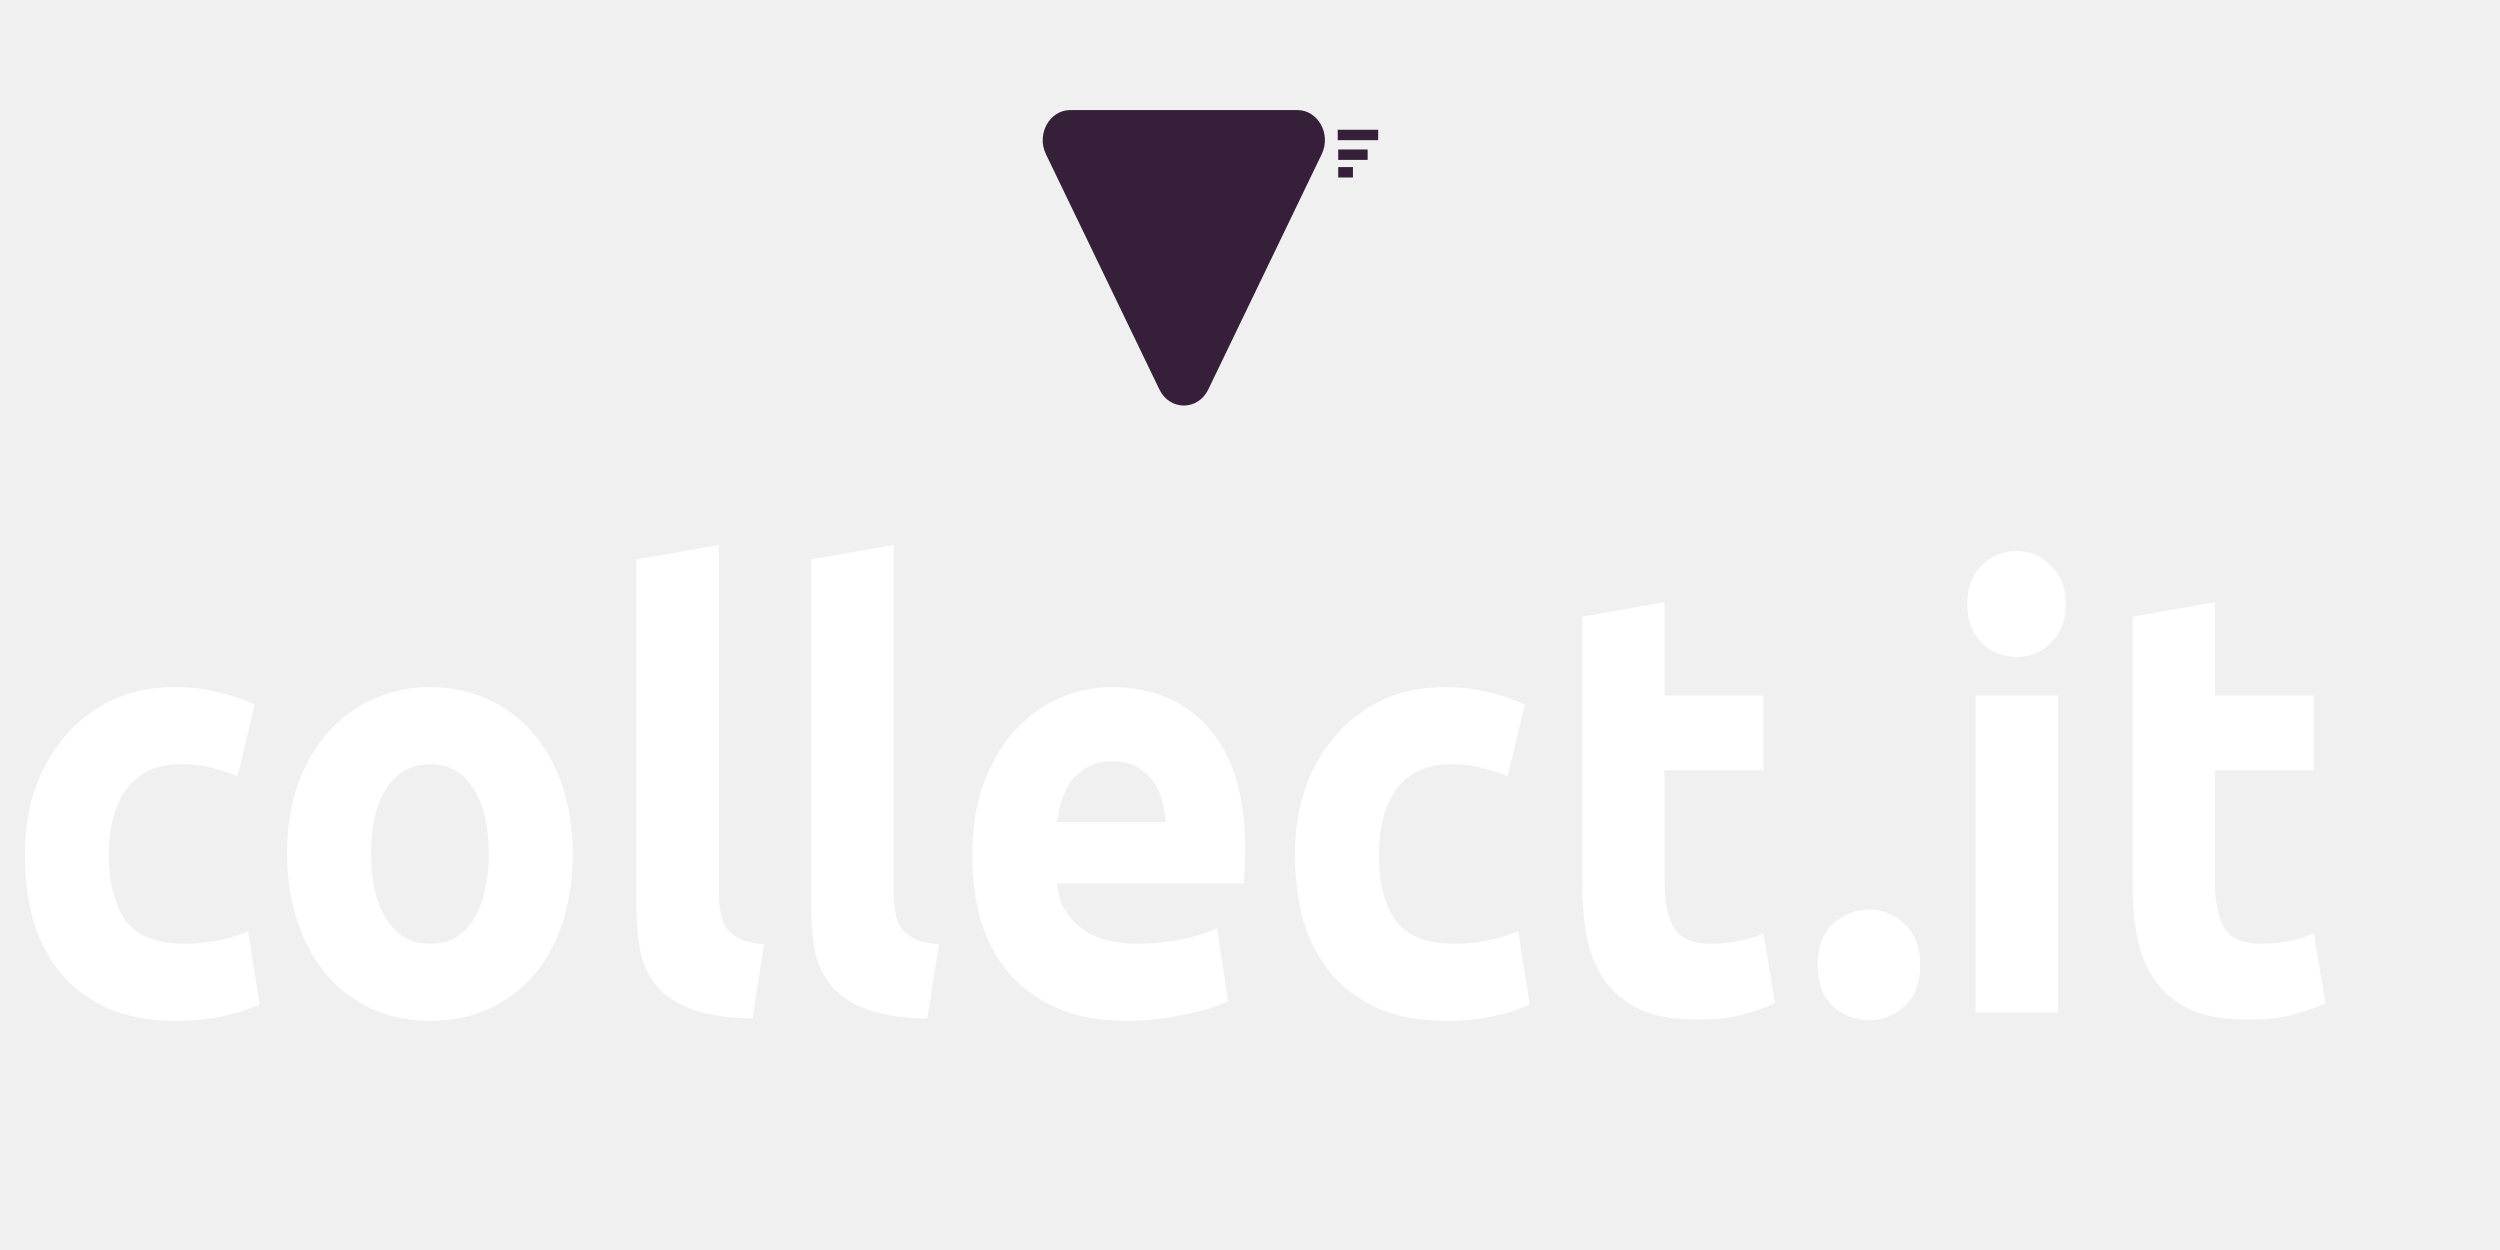
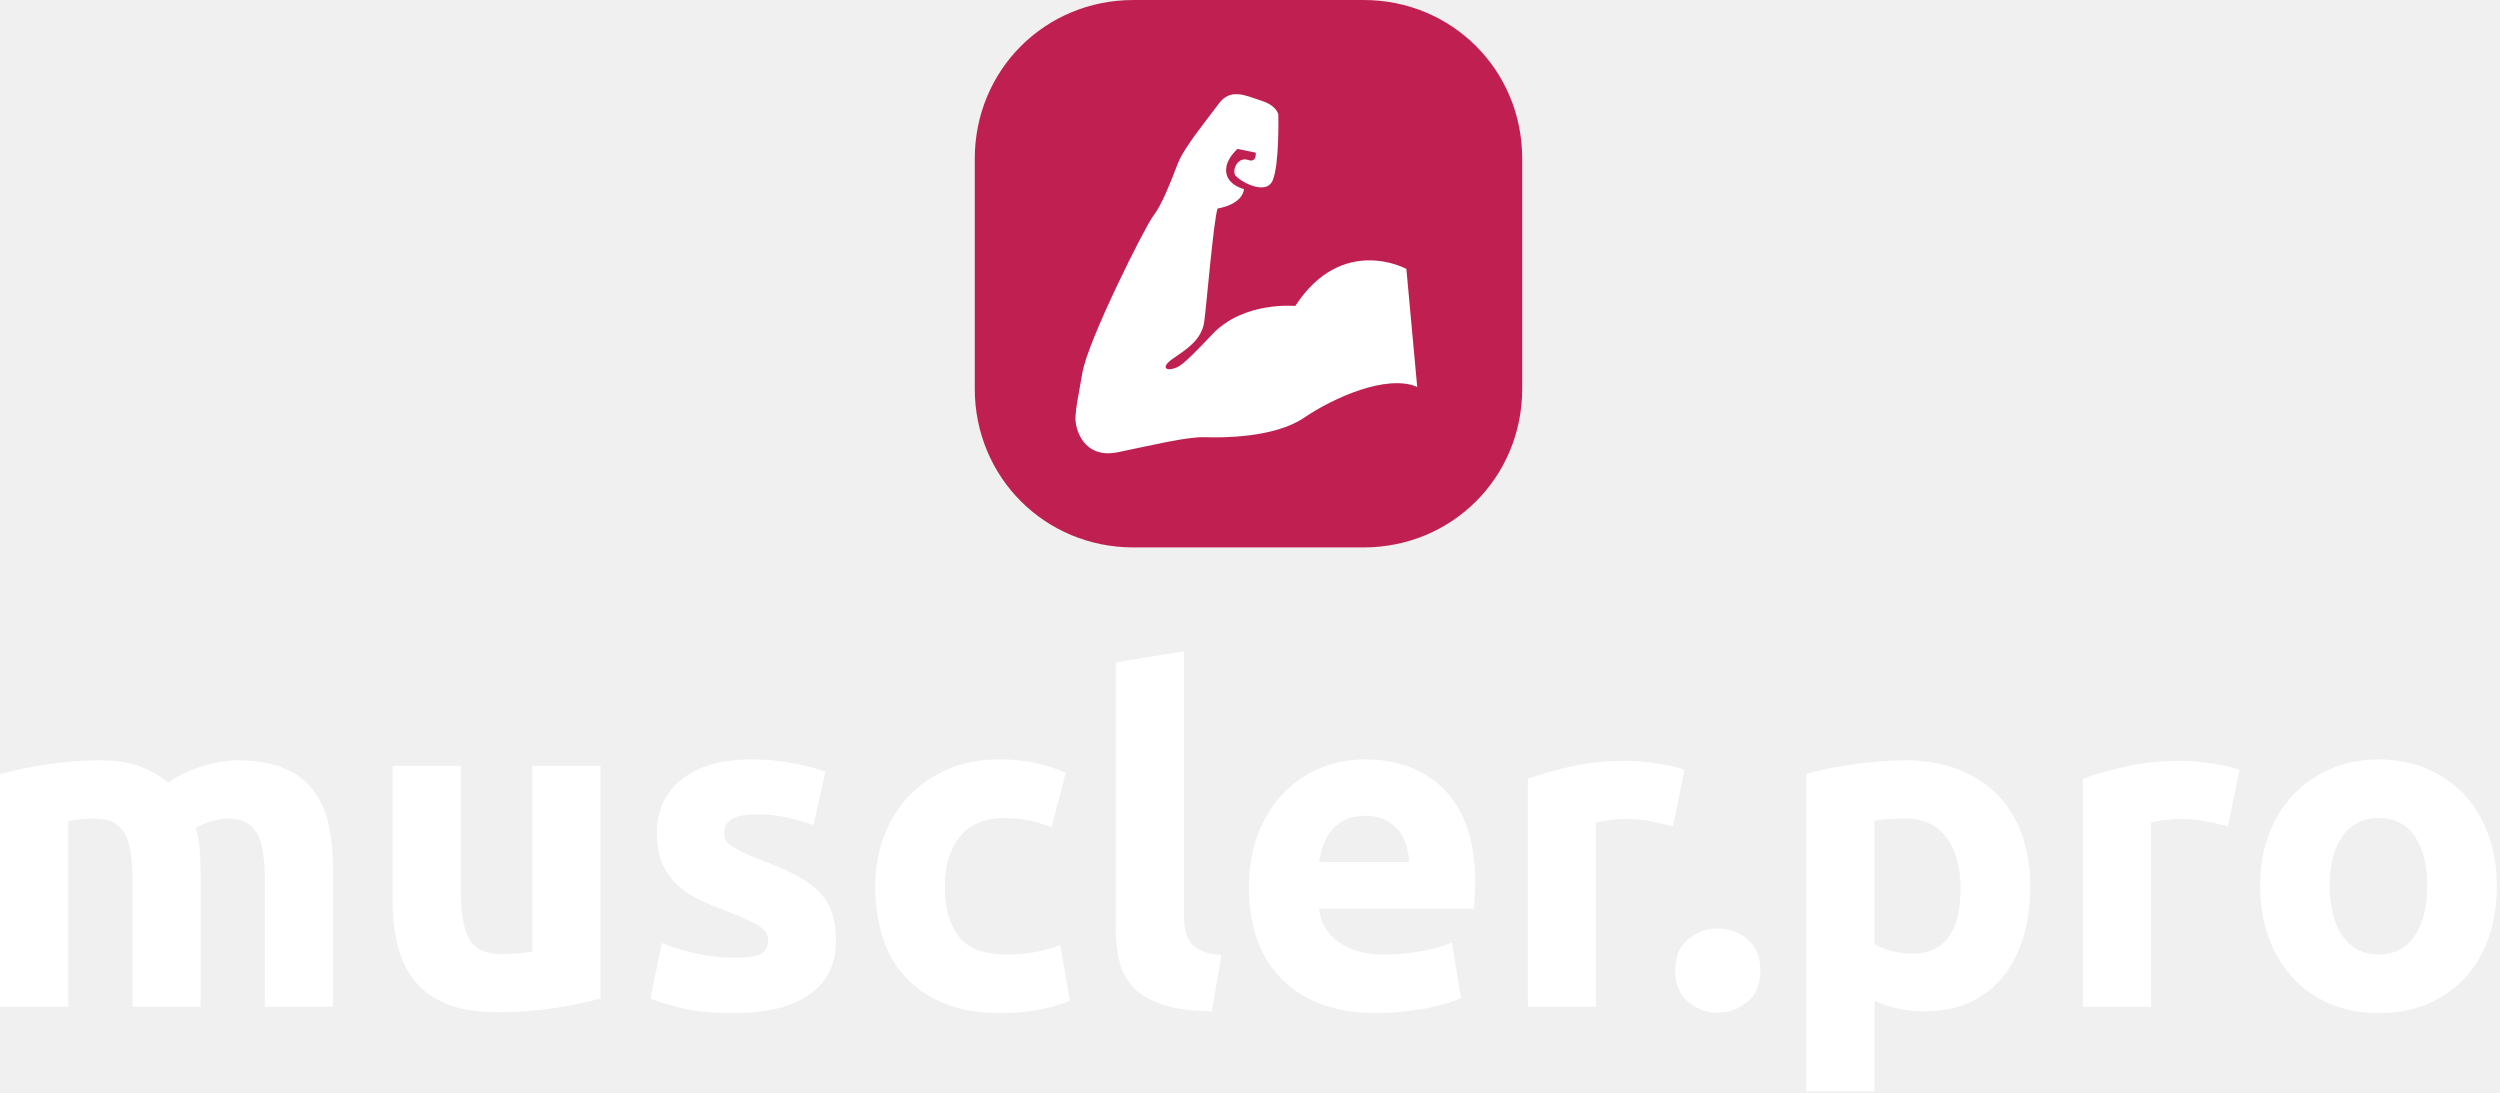
- <svg xmlns="http://www.w3.org/2000/svg" width="120" height="60" viewBox="0 0 120 60" fill="none">
-   <path d="M1.193 40.992C1.193 39.893 1.352 38.862 1.671 37.898C2.007 36.915 2.484 36.066 3.103 35.353C3.722 34.621 4.473 34.042 5.357 33.618C6.241 33.194 7.249 32.982 8.38 32.982C9.123 32.982 9.803 33.059 10.422 33.214C11.041 33.348 11.642 33.551 12.225 33.821L11.403 37.262C11.032 37.108 10.625 36.972 10.183 36.857C9.741 36.741 9.246 36.683 8.698 36.683C7.532 36.683 6.656 37.079 6.073 37.869C5.507 38.659 5.224 39.7 5.224 40.992C5.224 42.361 5.49 43.421 6.02 44.172C6.568 44.924 7.514 45.3 8.857 45.3C9.335 45.3 9.848 45.252 10.396 45.156C10.944 45.059 11.447 44.905 11.907 44.693L12.464 48.221C12.004 48.433 11.43 48.616 10.74 48.77C10.051 48.924 9.291 49.001 8.46 49.001C7.187 49.001 6.091 48.799 5.171 48.394C4.252 47.97 3.492 47.401 2.891 46.688C2.307 45.975 1.874 45.136 1.591 44.172C1.326 43.189 1.193 42.129 1.193 40.992ZM27.49 40.963C27.49 42.158 27.331 43.257 27.013 44.259C26.695 45.242 26.235 46.091 25.634 46.804C25.033 47.498 24.308 48.038 23.459 48.423C22.628 48.809 21.691 49.001 20.648 49.001C19.623 49.001 18.686 48.809 17.837 48.423C17.006 48.038 16.29 47.498 15.689 46.804C15.088 46.091 14.62 45.242 14.284 44.259C13.948 43.257 13.78 42.158 13.78 40.963C13.78 39.768 13.948 38.678 14.284 37.695C14.637 36.712 15.114 35.874 15.716 35.18C16.334 34.486 17.059 33.946 17.89 33.56C18.739 33.175 19.658 32.982 20.648 32.982C21.656 32.982 22.575 33.175 23.406 33.56C24.255 33.946 24.98 34.486 25.581 35.18C26.182 35.874 26.65 36.712 26.986 37.695C27.322 38.678 27.49 39.768 27.49 40.963ZM23.459 40.963C23.459 39.633 23.212 38.592 22.717 37.84C22.239 37.069 21.55 36.683 20.648 36.683C19.747 36.683 19.048 37.069 18.553 37.84C18.058 38.592 17.811 39.633 17.811 40.963C17.811 42.293 18.058 43.353 18.553 44.144C19.048 44.915 19.747 45.3 20.648 45.3C21.55 45.3 22.239 44.915 22.717 44.144C23.212 43.353 23.459 42.293 23.459 40.963ZM36.12 48.886C34.971 48.867 34.034 48.732 33.309 48.481C32.602 48.23 32.036 47.883 31.612 47.44C31.205 46.977 30.922 46.428 30.763 45.792C30.622 45.136 30.551 44.404 30.551 43.594V26.852L34.502 26.158V42.727C34.502 43.112 34.529 43.459 34.582 43.768C34.635 44.076 34.732 44.336 34.874 44.548C35.033 44.761 35.254 44.934 35.537 45.069C35.82 45.204 36.2 45.291 36.677 45.329L36.12 48.886ZM44.511 48.886C43.362 48.867 42.425 48.732 41.7 48.481C40.993 48.23 40.427 47.883 40.003 47.44C39.596 46.977 39.313 46.428 39.154 45.792C39.013 45.136 38.942 44.404 38.942 43.594V26.852L42.893 26.158V42.727C42.893 43.112 42.92 43.459 42.973 43.768C43.026 44.076 43.123 44.336 43.265 44.548C43.424 44.761 43.645 44.934 43.928 45.069C44.211 45.204 44.591 45.291 45.068 45.329L44.511 48.886ZM46.67 41.108C46.67 39.758 46.856 38.582 47.227 37.58C47.616 36.558 48.12 35.71 48.738 35.035C49.357 34.361 50.064 33.85 50.86 33.503C51.673 33.156 52.504 32.982 53.353 32.982C55.333 32.982 56.898 33.647 58.047 34.977C59.196 36.288 59.77 38.226 59.77 40.789C59.77 41.04 59.762 41.319 59.744 41.628C59.726 41.917 59.709 42.177 59.691 42.409H50.727C50.816 43.295 51.196 43.999 51.868 44.52C52.539 45.04 53.441 45.3 54.573 45.3C55.297 45.3 56.005 45.233 56.694 45.098C57.401 44.944 57.976 44.761 58.418 44.548L58.948 48.047C58.736 48.163 58.453 48.279 58.1 48.394C57.746 48.51 57.348 48.606 56.906 48.683C56.482 48.78 56.022 48.857 55.527 48.915C55.032 48.972 54.537 49.001 54.042 49.001C52.787 49.001 51.691 48.799 50.754 48.394C49.834 47.989 49.066 47.44 48.447 46.746C47.846 46.033 47.395 45.194 47.094 44.23C46.811 43.267 46.67 42.225 46.67 41.108ZM55.952 39.459C55.934 39.093 55.872 38.736 55.766 38.389C55.678 38.042 55.527 37.734 55.315 37.464C55.121 37.194 54.864 36.972 54.546 36.799C54.246 36.626 53.865 36.539 53.406 36.539C52.964 36.539 52.584 36.626 52.266 36.799C51.947 36.953 51.682 37.165 51.47 37.435C51.258 37.705 51.09 38.023 50.966 38.389C50.86 38.736 50.78 39.093 50.727 39.459H55.952ZM62.157 40.992C62.157 39.893 62.316 38.862 62.634 37.898C62.97 36.915 63.447 36.066 64.066 35.353C64.685 34.621 65.436 34.042 66.32 33.618C67.204 33.194 68.212 32.982 69.343 32.982C70.086 32.982 70.767 33.059 71.385 33.214C72.004 33.348 72.605 33.551 73.189 33.821L72.367 37.262C71.995 37.108 71.589 36.972 71.147 36.857C70.704 36.741 70.21 36.683 69.662 36.683C68.495 36.683 67.62 37.079 67.036 37.869C66.471 38.659 66.188 39.7 66.188 40.992C66.188 42.361 66.453 43.421 66.983 44.172C67.531 44.924 68.477 45.3 69.821 45.3C70.298 45.3 70.811 45.252 71.359 45.156C71.907 45.059 72.411 44.905 72.871 44.693L73.427 48.221C72.968 48.433 72.393 48.616 71.704 48.77C71.014 48.924 70.254 49.001 69.423 49.001C68.15 49.001 67.054 48.799 66.135 48.394C65.215 47.97 64.455 47.401 63.854 46.688C63.271 45.975 62.837 45.136 62.554 44.172C62.289 43.189 62.157 42.129 62.157 40.992ZM75.947 29.599L79.898 28.905V33.387H84.645V36.972H79.898V42.322C79.898 43.228 80.039 43.951 80.322 44.491C80.623 45.03 81.216 45.3 82.099 45.3C82.523 45.3 82.957 45.262 83.399 45.185C83.858 45.088 84.274 44.963 84.645 44.809L85.202 48.163C84.725 48.375 84.194 48.558 83.611 48.712C83.027 48.867 82.311 48.944 81.463 48.944C80.384 48.944 79.492 48.789 78.784 48.481C78.077 48.153 77.511 47.71 77.087 47.151C76.663 46.572 76.362 45.879 76.185 45.069C76.026 44.259 75.947 43.363 75.947 42.38V29.599ZM92.175 46.312C92.175 47.18 91.919 47.845 91.406 48.307C90.911 48.751 90.345 48.972 89.709 48.972C89.073 48.972 88.498 48.751 87.985 48.307C87.49 47.845 87.243 47.18 87.243 46.312C87.243 45.445 87.49 44.789 87.985 44.346C88.498 43.883 89.073 43.652 89.709 43.652C90.345 43.652 90.911 43.883 91.406 44.346C91.919 44.789 92.175 45.445 92.175 46.312ZM98.781 48.597H94.829V33.387H98.781V48.597ZM99.152 28.992C99.152 29.782 98.913 30.409 98.436 30.871C97.976 31.315 97.428 31.536 96.792 31.536C96.155 31.536 95.598 31.315 95.121 30.871C94.661 30.409 94.431 29.782 94.431 28.992C94.431 28.201 94.661 27.585 95.121 27.141C95.598 26.678 96.155 26.447 96.792 26.447C97.428 26.447 97.976 26.678 98.436 27.141C98.913 27.585 99.152 28.201 99.152 28.992ZM102.363 29.599L106.314 28.905V33.387H111.061V36.972H106.314V42.322C106.314 43.228 106.455 43.951 106.738 44.491C107.039 45.03 107.631 45.3 108.515 45.3C108.939 45.3 109.372 45.262 109.815 45.185C110.274 45.088 110.69 44.963 111.061 44.809L111.618 48.163C111.141 48.375 110.61 48.558 110.027 48.712C109.443 48.867 108.727 48.944 107.879 48.944C106.8 48.944 105.908 48.789 105.2 48.481C104.493 48.153 103.927 47.71 103.503 47.151C103.079 46.572 102.778 45.879 102.601 45.069C102.442 44.259 102.363 43.363 102.363 42.38V29.599Z" fill="white" />
-   <path d="M55.65 18.693C56.147 19.724 57.5 19.724 57.997 18.693L63.443 7.4C63.907 6.438 63.267 5.282 62.27 5.282H51.377C50.38 5.282 49.74 6.438 50.204 7.4L55.65 18.693Z" fill="#351F39" />
-   <path d="M64.211 6.478H66.152" stroke="#351F39" stroke-width="0.5" />
-   <path d="M64.235 7.425H65.647" stroke="#351F39" stroke-width="0.5" />
-   <path d="M64.235 8.27H64.941" stroke="#351F39" stroke-width="0.5" />
+ <svg xmlns="http://www.w3.org/2000/svg" width="396" height="173" viewBox="0 0 396 173" fill="none">
+   <g clip-path="url(#clip0_1_4)">
+     <g clip-path="url(#clip1_1_4)">
+       <g clip-path="url(#clip2_1_4)">
+         <g clip-path="url(#clip3_1_4)">
+           <g clip-path="url(#clip4_1_4)">
+             <path d="M20.98 159.467V139.227C20.98 135.745 20.535 133.278 19.645 131.827C18.746 130.377 17.208 129.651 15.031 129.651C14.354 129.651 13.653 129.685 12.928 129.753C12.202 129.83 11.501 129.917 10.824 130.014V159.467H0.015V122.614C0.933 122.372 2.012 122.116 3.25 121.845C4.479 121.584 5.784 121.342 7.168 121.12C8.541 120.907 9.953 120.738 11.404 120.612C12.855 120.496 14.282 120.438 15.684 120.438C18.441 120.438 20.68 120.786 22.402 121.482C24.114 122.189 25.526 123.025 26.639 123.993C28.186 122.88 29.966 122.01 31.978 121.381C33.98 120.752 35.828 120.438 37.521 120.438C40.568 120.438 43.068 120.859 45.022 121.7C46.986 122.551 48.548 123.751 49.708 125.298C50.869 126.846 51.667 128.684 52.102 130.812C52.538 132.94 52.755 135.31 52.755 137.921V159.467H41.946V139.227C41.946 135.745 41.501 133.278 40.611 131.827C39.712 130.377 38.174 129.651 35.997 129.651C35.417 129.651 34.609 129.796 33.574 130.086C32.53 130.377 31.669 130.739 30.992 131.175C31.33 132.287 31.548 133.462 31.645 134.7C31.741 135.929 31.79 137.244 31.79 138.647V159.467H20.98ZM95.122 121.308V158.162C93.284 158.694 90.915 159.192 88.013 159.656C85.111 160.111 82.064 160.338 78.872 160.338C75.632 160.338 72.933 159.903 70.776 159.032C68.628 158.162 66.926 156.938 65.668 155.361C64.411 153.794 63.516 151.923 62.984 149.746C62.452 147.57 62.186 145.176 62.186 142.564V121.308H72.996V141.258C72.996 144.741 73.455 147.256 74.374 148.803C75.293 150.351 77.01 151.125 79.525 151.125C80.299 151.125 81.121 151.086 81.991 151.009C82.862 150.941 83.636 150.859 84.313 150.762V121.308H95.122ZM116.233 151.705C118.216 151.705 119.618 151.512 120.441 151.125C121.263 150.738 121.674 149.988 121.674 148.876C121.674 148.005 121.142 147.241 120.078 146.583C119.014 145.935 117.394 145.2 115.217 144.378C113.525 143.749 111.987 143.096 110.603 142.419C109.23 141.742 108.059 140.93 107.092 139.982C106.125 139.043 105.375 137.921 104.843 136.616C104.311 135.31 104.045 133.738 104.045 131.9C104.045 128.321 105.375 125.492 108.035 123.412C110.695 121.333 114.347 120.293 118.99 120.293C121.311 120.293 123.536 120.496 125.664 120.902C127.792 121.318 129.485 121.768 130.742 122.251L128.856 130.667C127.598 130.231 126.23 129.845 124.75 129.506C123.28 129.167 121.626 128.998 119.788 128.998C116.402 128.998 114.71 129.941 114.71 131.827C114.71 132.263 114.782 132.65 114.927 132.988C115.072 133.327 115.362 133.656 115.798 133.975C116.233 134.284 116.823 134.618 117.568 134.976C118.322 135.344 119.28 135.745 120.441 136.18C122.81 137.051 124.769 137.907 126.317 138.748C127.864 139.6 129.083 140.518 129.973 141.505C130.873 142.501 131.501 143.604 131.859 144.813C132.227 146.022 132.411 147.425 132.411 149.021C132.411 152.793 130.994 155.647 128.16 157.581C125.335 159.516 121.335 160.483 116.16 160.483C112.775 160.483 109.955 160.193 107.702 159.613C105.457 159.032 103.9 158.549 103.03 158.162L104.843 149.384C106.681 150.109 108.567 150.675 110.502 151.081C112.436 151.497 114.347 151.705 116.233 151.705ZM138.635 140.388C138.635 137.631 139.085 135.029 139.984 132.582C140.874 130.144 142.166 128.016 143.858 126.198C145.551 124.389 147.607 122.953 150.025 121.889C152.443 120.825 155.2 120.293 158.295 120.293C160.326 120.293 162.188 120.472 163.881 120.83C165.574 121.197 167.218 121.719 168.814 122.397L166.565 131.029C165.55 130.643 164.437 130.304 163.228 130.014C162.019 129.724 160.665 129.579 159.166 129.579C155.974 129.579 153.594 130.57 152.027 132.553C150.45 134.536 149.662 137.148 149.662 140.388C149.662 143.822 150.402 146.482 151.882 148.368C153.352 150.254 155.925 151.197 159.601 151.197C160.907 151.197 162.309 151.076 163.809 150.835C165.308 150.593 166.686 150.206 167.944 149.674L169.467 158.524C168.21 159.056 166.638 159.516 164.752 159.903C162.865 160.29 160.786 160.483 158.513 160.483C155.03 160.483 152.032 159.961 149.517 158.916C147.002 157.881 144.937 156.469 143.322 154.679C141.697 152.89 140.512 150.772 139.767 148.324C139.012 145.887 138.635 143.241 138.635 140.388ZM193.48 151.27L191.956 160.193C188.813 160.145 186.264 159.806 184.31 159.177C182.346 158.549 180.799 157.668 179.667 156.537C178.526 155.395 177.752 154.012 177.346 152.387C176.93 150.772 176.722 148.948 176.722 146.917V104.913L187.531 103.172V144.741C187.531 145.708 187.604 146.578 187.749 147.352C187.894 148.126 188.174 148.779 188.59 149.311C188.996 149.843 189.587 150.278 190.36 150.617C191.134 150.955 192.174 151.173 193.48 151.27ZM197.833 140.678C197.833 137.293 198.35 134.333 199.385 131.798C200.43 129.255 201.798 127.136 203.491 125.443C205.184 123.751 207.128 122.469 209.324 121.599C211.529 120.728 213.793 120.293 216.114 120.293C221.531 120.293 225.811 121.947 228.955 125.255C232.098 128.573 233.67 133.448 233.67 139.88C233.67 140.509 233.646 141.196 233.598 141.94C233.549 142.695 233.501 143.362 233.453 143.943H208.932C209.174 146.167 210.214 147.933 212.052 149.238C213.889 150.544 216.356 151.197 219.451 151.197C221.434 151.197 223.378 151.013 225.284 150.646C227.199 150.288 228.761 149.843 229.97 149.311L231.421 158.089C230.841 158.379 230.067 158.669 229.1 158.96C228.133 159.25 227.054 159.506 225.864 159.729C224.684 159.941 223.417 160.12 222.063 160.265C220.709 160.411 219.354 160.483 218 160.483C214.566 160.483 211.578 159.975 209.034 158.96C206.499 157.944 204.396 156.551 202.722 154.781C201.058 153.021 199.825 150.931 199.022 148.513C198.229 146.095 197.833 143.483 197.833 140.678ZM208.932 136.543H223.224C223.175 135.624 223.016 134.729 222.745 133.859C222.484 132.988 222.073 132.214 221.512 131.537C220.96 130.86 220.259 130.304 219.408 129.869C218.566 129.433 217.517 129.216 216.259 129.216C215.05 129.216 214.01 129.419 213.14 129.825C212.269 130.241 211.544 130.788 210.963 131.465C210.383 132.142 209.933 132.925 209.614 133.815C209.304 134.715 209.077 135.624 208.932 136.543ZM266.824 121.961L265.01 130.884C264.043 130.643 262.906 130.386 261.6 130.115C260.295 129.854 258.892 129.724 257.393 129.724C256.716 129.724 255.903 129.782 254.955 129.898C254.017 130.024 253.306 130.159 252.822 130.304V159.467H242.013V123.34C243.948 122.663 246.23 122.019 248.861 121.41C251.502 120.81 254.442 120.51 257.683 120.51C258.263 120.51 258.965 120.544 259.787 120.612C260.609 120.689 261.431 120.786 262.253 120.902C263.075 121.028 263.898 121.173 264.72 121.337C265.542 121.511 266.243 121.719 266.824 121.961ZM278.852 153.736C278.852 155.913 278.165 157.567 276.791 158.698C275.408 159.84 273.846 160.411 272.105 160.411C270.364 160.411 268.807 159.84 267.433 158.698C266.05 157.567 265.358 155.913 265.358 153.736C265.358 151.56 266.05 149.901 267.433 148.76C268.807 147.628 270.364 147.062 272.105 147.062C273.846 147.062 275.408 147.628 276.791 148.76C278.165 149.901 278.852 151.56 278.852 153.736ZM310.554 140.678C310.554 137.341 309.805 134.666 308.305 132.655C306.806 130.652 304.581 129.651 301.631 129.651C300.664 129.651 299.769 129.685 298.947 129.753C298.125 129.83 297.448 129.917 296.916 130.014V149.529C297.593 149.964 298.478 150.327 299.571 150.617C300.654 150.907 301.752 151.052 302.864 151.052C307.991 151.052 310.554 147.594 310.554 140.678ZM321.581 140.388C321.581 143.338 321.219 146.022 320.493 148.44C319.768 150.859 318.704 152.938 317.301 154.679C315.899 156.421 314.157 157.775 312.078 158.742C309.998 159.709 307.604 160.193 304.896 160.193C303.396 160.193 301.994 160.048 300.688 159.758C299.382 159.467 298.125 159.056 296.916 158.524V172.888H286.106V122.614C287.074 122.324 288.186 122.043 289.443 121.773C290.701 121.511 292.021 121.284 293.404 121.091C294.778 120.897 296.181 120.738 297.612 120.612C299.034 120.496 300.398 120.438 301.704 120.438C304.847 120.438 307.652 120.907 310.119 121.845C312.586 122.793 314.665 124.123 316.358 125.835C318.051 127.557 319.347 129.651 320.246 132.118C321.136 134.584 321.581 137.341 321.581 140.388ZM354.735 121.961L352.921 130.884C351.954 130.643 350.817 130.386 349.511 130.115C348.206 129.854 346.803 129.724 345.304 129.724C344.627 129.724 343.814 129.782 342.866 129.898C341.928 130.024 341.217 130.159 340.733 130.304V159.467H329.924V123.34C331.859 122.663 334.141 122.019 336.772 121.41C339.413 120.81 342.354 120.51 345.594 120.51C346.174 120.51 346.876 120.544 347.698 120.612C348.52 120.689 349.342 120.786 350.164 120.902C350.987 121.028 351.809 121.173 352.631 121.337C353.453 121.511 354.154 121.719 354.735 121.961ZM395.505 140.315C395.505 143.314 395.07 146.056 394.2 148.542C393.329 151.038 392.072 153.166 390.427 154.926C388.783 156.696 386.81 158.065 384.508 159.032C382.215 159.999 379.642 160.483 376.789 160.483C373.984 160.483 371.43 159.999 369.128 159.032C366.835 158.065 364.867 156.696 363.223 154.926C361.578 153.166 360.297 151.038 359.378 148.542C358.459 146.056 357.999 143.314 357.999 140.315C357.999 137.317 358.468 134.584 359.407 132.118C360.355 129.651 361.66 127.547 363.324 125.806C364.998 124.065 366.98 122.711 369.273 121.744C371.575 120.776 374.08 120.293 376.789 120.293C379.545 120.293 382.07 120.776 384.362 121.744C386.665 122.711 388.638 124.065 390.282 125.806C391.927 127.547 393.208 129.651 394.127 132.118C395.046 134.584 395.505 137.317 395.505 140.315ZM384.479 140.315C384.479 136.978 383.811 134.352 382.476 132.437C381.151 130.531 379.255 129.579 376.789 129.579C374.322 129.579 372.412 130.531 371.058 132.437C369.703 134.352 369.026 136.978 369.026 140.315C369.026 143.652 369.703 146.298 371.058 148.252C372.412 150.215 374.322 151.197 376.789 151.197C379.255 151.197 381.151 150.215 382.476 148.252C383.811 146.298 384.479 143.652 384.479 140.315Z" fill="white" />
+           </g>
+         </g>
+       </g>
+     </g>
+     <g clip-path="url(#clip5_1_4)">
+       <g clip-path="url(#clip6_1_4)">
+         <rect x="163" y="13" width="71" height="63" fill="white" />
+         <path d="M215.97 0H179.548C165.507 0 154.403 11.103 154.403 25.146V61.567C154.403 75.609 165.507 86.713 179.548 86.713H215.97C230.013 86.713 241.117 75.609 241.117 61.567V25.146C241.117 11.103 230.013 0 215.97 0ZM206.561 66.169C201.889 69.351 193.635 69.351 190.849 69.252C188.065 69.152 182.396 70.545 177.027 71.639C171.657 72.732 170.187 67.96 170.363 65.87C170.539 63.782 170.562 64.18 171.457 59.008C172.351 53.838 181.402 35.837 182.693 34.177C183.986 32.514 185.302 29.181 186.573 25.894C187.587 23.265 191.148 19.031 193.037 16.445C194.926 13.86 197.312 15.153 199.8 15.949C202.285 16.744 202.485 18.136 202.485 18.136C202.485 18.136 202.684 25.992 201.59 28.577C200.496 31.165 196.042 28.529 195.622 27.682C195.202 26.839 196.043 24.779 197.738 25.347C199.11 25.808 198.904 24.182 198.904 24.182L196.02 23.584C196.02 23.584 194.36 25.04 194.237 26.631C194.203 27.078 193.954 28.976 197.037 29.969C197.037 29.969 197.037 32.257 192.855 33.033C192.196 35.251 191.15 47.951 190.753 50.935C190.356 53.918 187.765 55.427 185.776 56.819C183.787 58.212 184.804 58.709 185.776 58.41C186.749 58.112 187.069 58.212 192.042 52.941C197.014 47.67 205.168 48.465 205.168 48.465C212.627 37.029 222.77 42.597 222.77 42.597C222.77 42.597 224.462 61.195 224.485 61.293C219.734 59.209 211.236 62.987 206.561 66.169Z" fill="#BF2051" />
+       </g>
+     </g>
+   </g>
+   <defs>
+     <clipPath id="clip0_1_4">
+       <rect width="395.52" height="172.888" fill="white" />
+     </clipPath>
+     <clipPath id="clip1_1_4">
+       <rect width="395.52" height="69.717" fill="white" transform="translate(0 103.172)" />
+     </clipPath>
+     <clipPath id="clip2_1_4">
+       <rect width="395.52" height="69.717" fill="white" transform="translate(0 103.172)" />
+     </clipPath>
+     <clipPath id="clip3_1_4">
+       <rect width="395.52" height="69.717" fill="white" transform="translate(0 103.172)" />
+     </clipPath>
+     <clipPath id="clip4_1_4">
+       <rect width="395.52" height="69.717" fill="white" transform="translate(0 103.172)" />
+     </clipPath>
+     <clipPath id="clip5_1_4">
+       <rect width="86.713" height="86.713" fill="white" transform="translate(154.403)" />
+     </clipPath>
+     <clipPath id="clip6_1_4">
+       <rect width="86.713" height="86.713" fill="white" transform="translate(154.403)" />
+     </clipPath>
+   </defs>
</svg>
